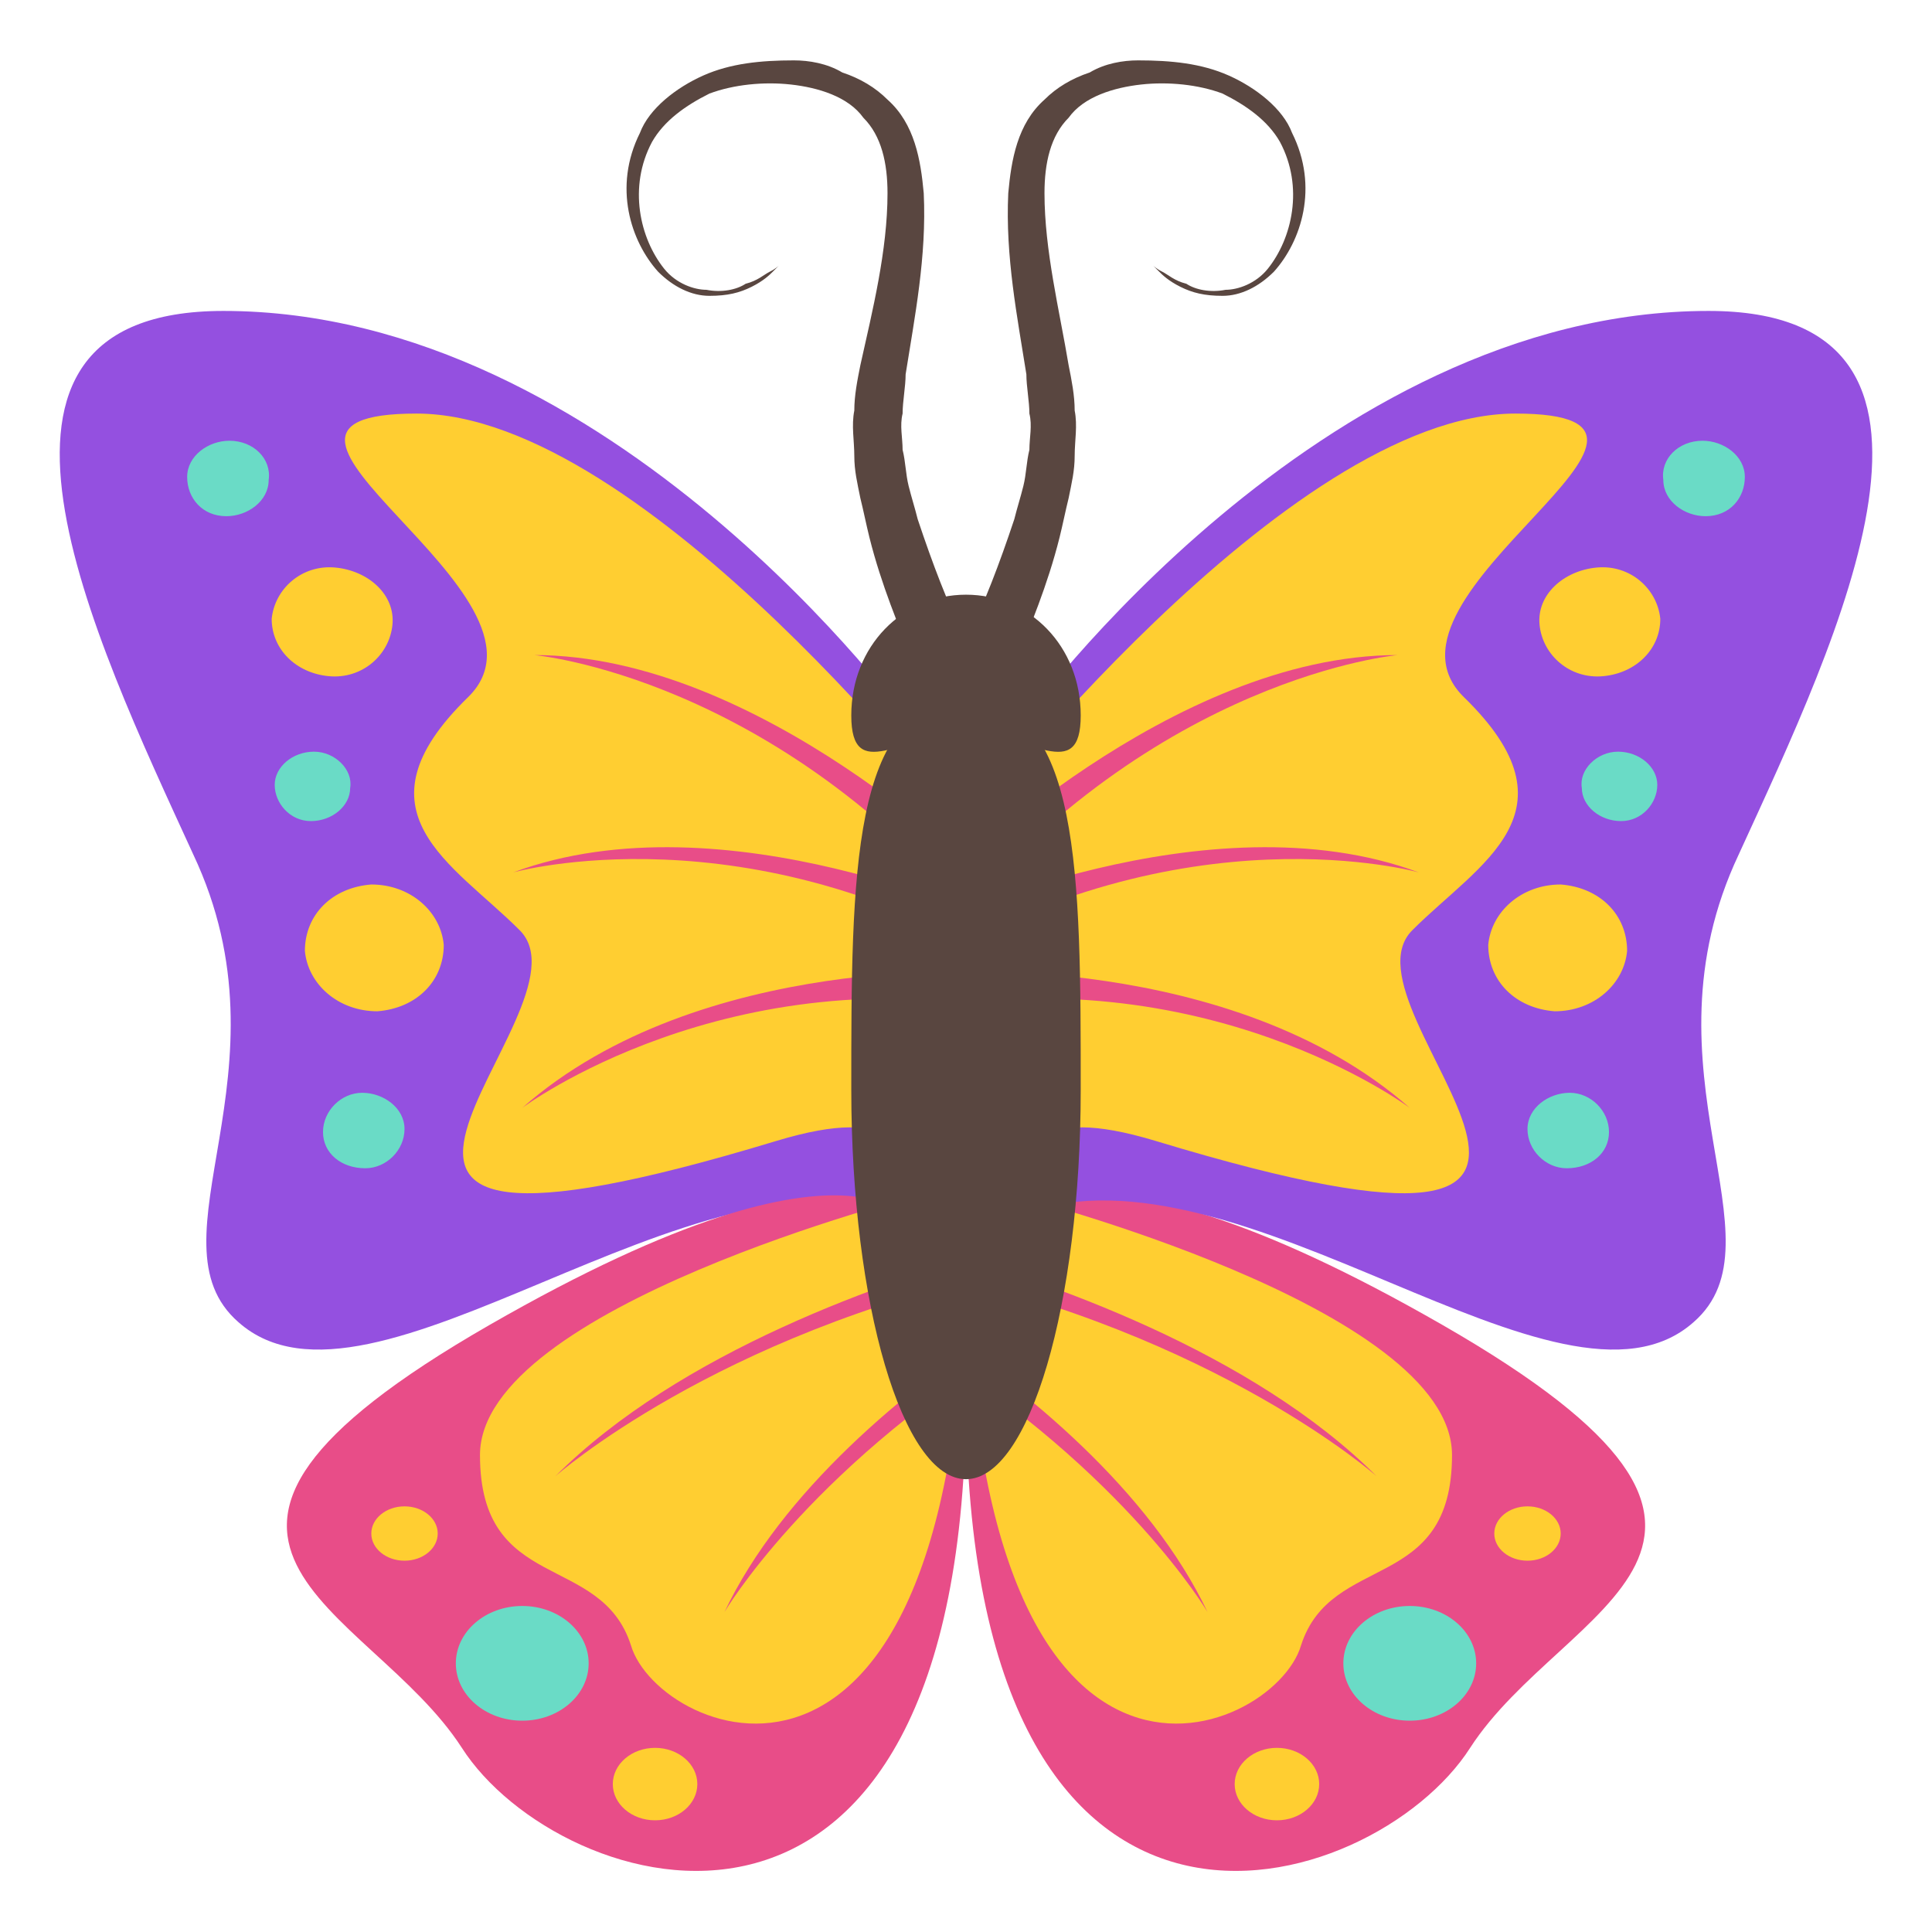
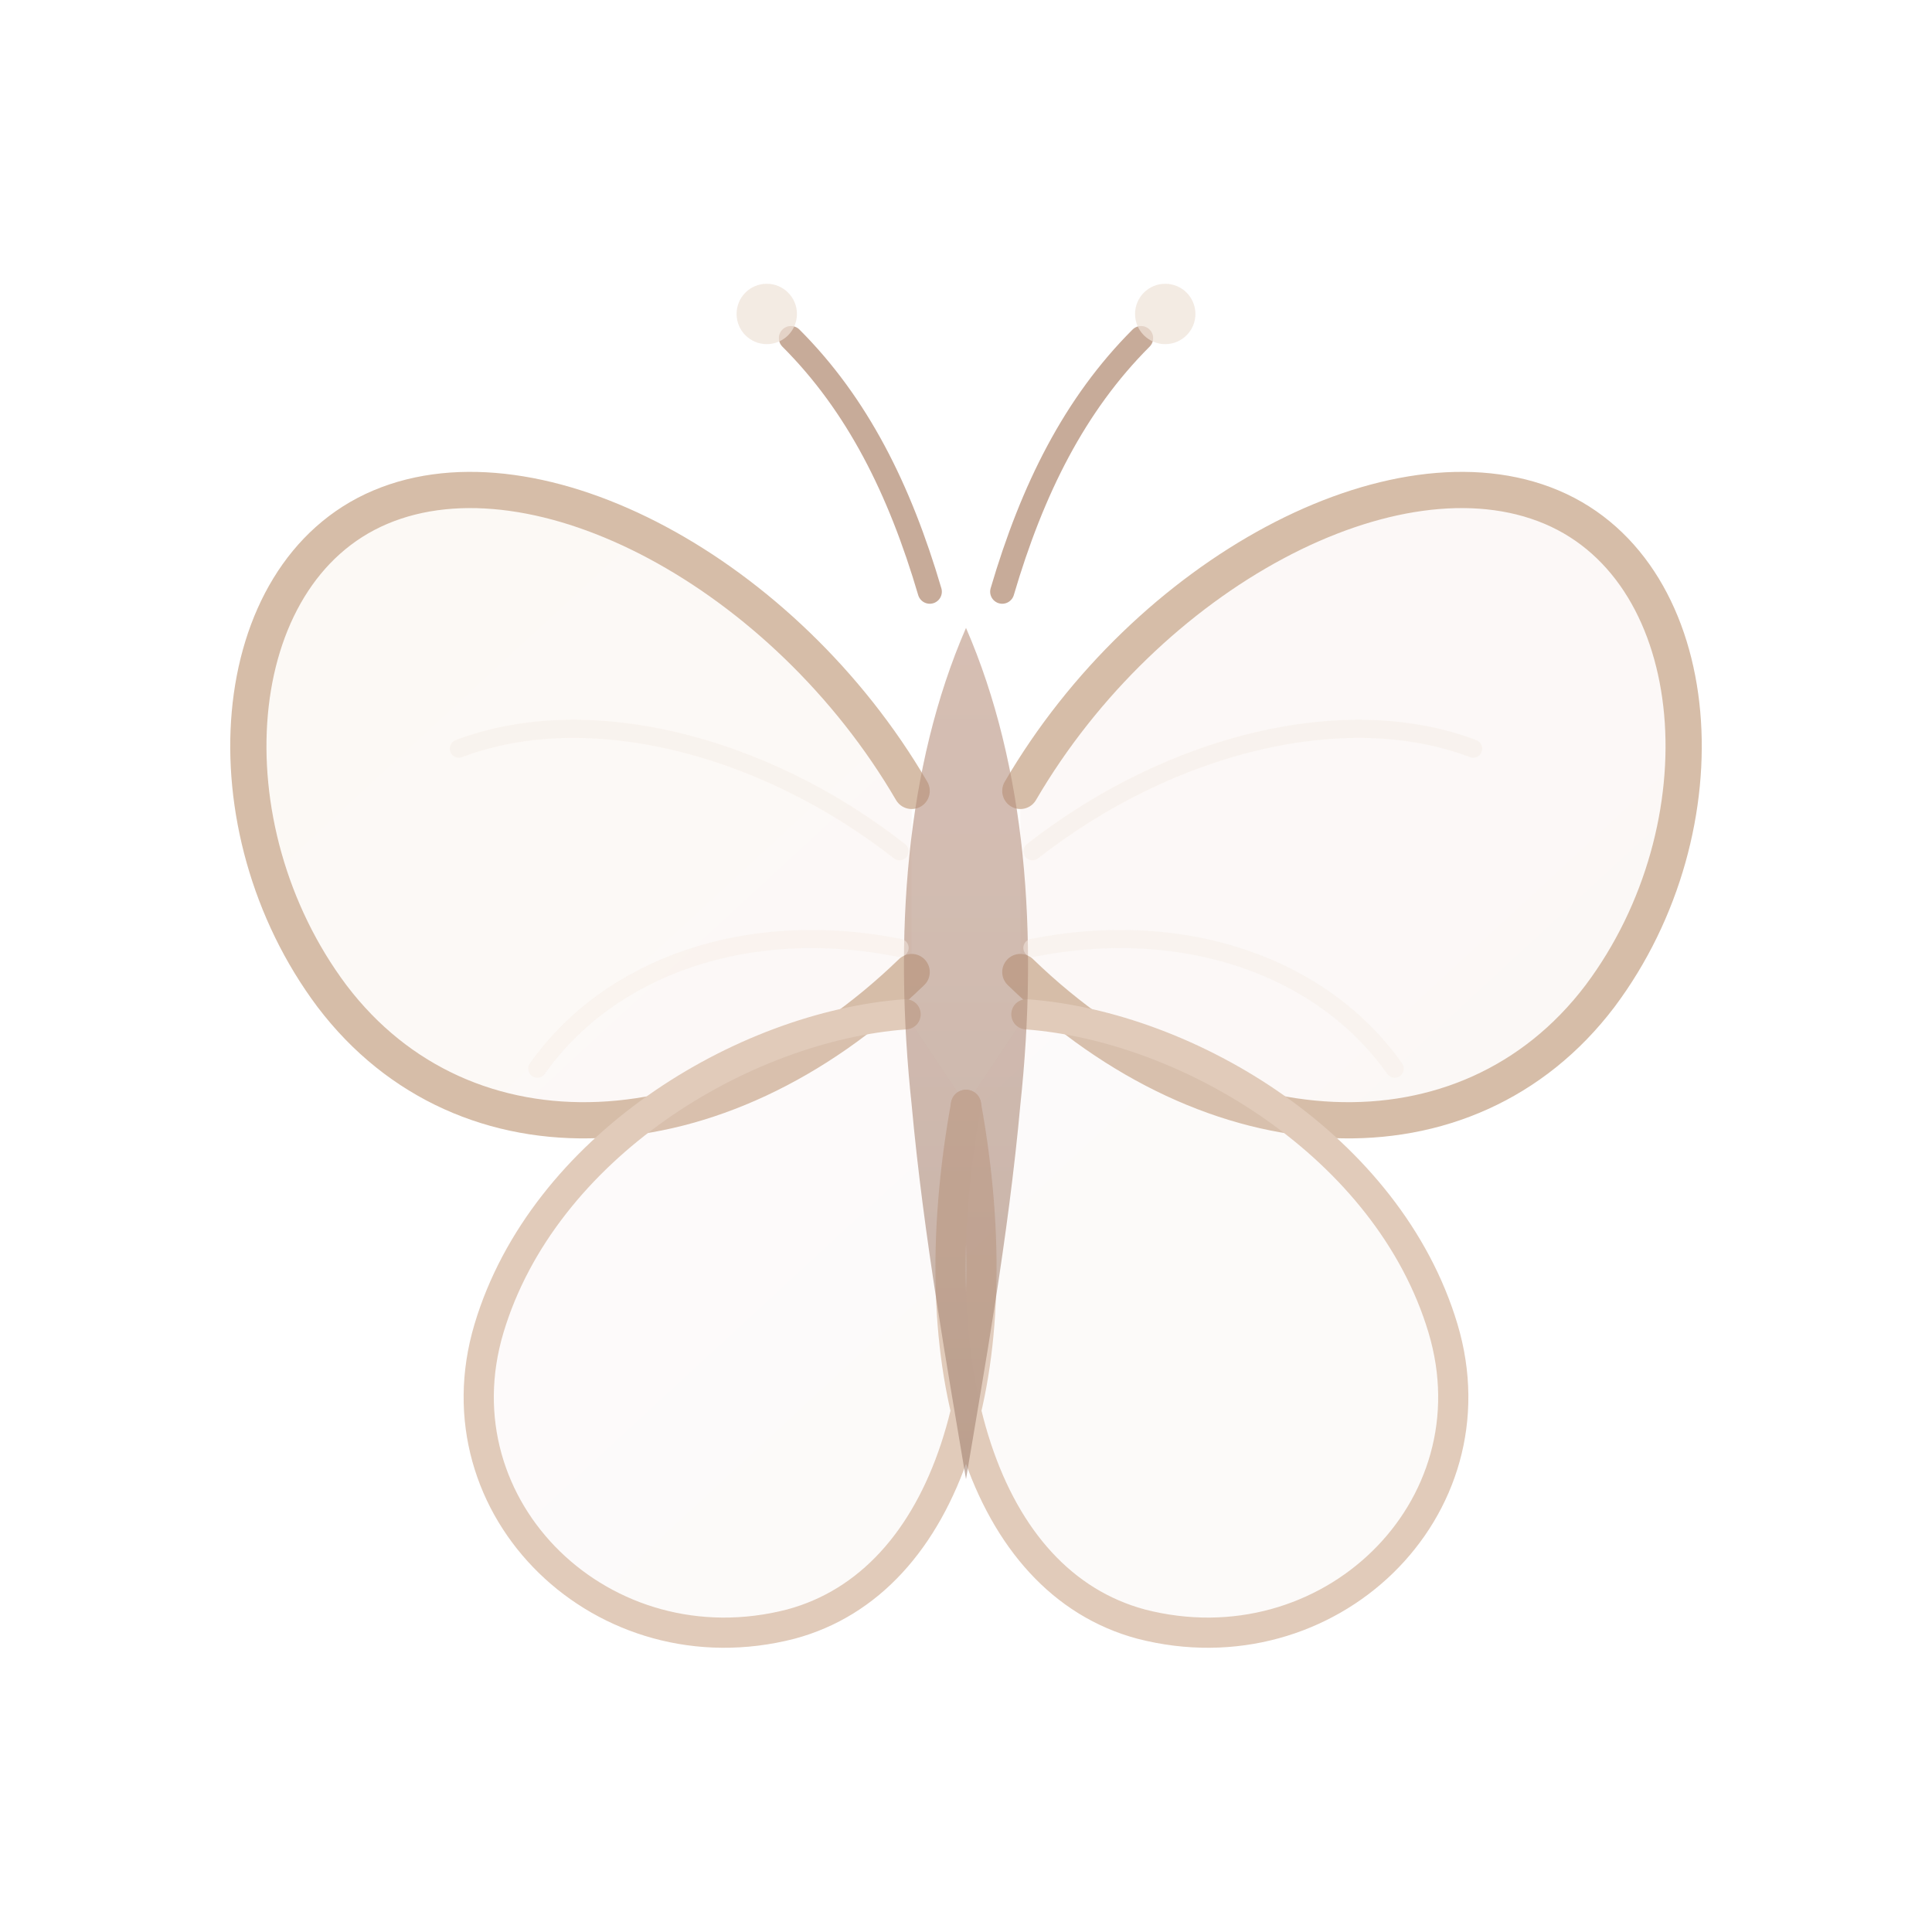
- <svg xmlns="http://www.w3.org/2000/svg" width="800px" height="800px" viewBox="0 0 64 64" aria-hidden="true" role="img" class="iconify iconify--emojione" preserveAspectRatio="xMidYMid meet">
-   <path d="M33.6 40.8s1.5-4.2 14.2 3.1c12.7 7.3 4 9.2.9 14c-3.2 5-16.7 9.2-16.7-11.7v-5.5h1.6z" fill="#e84d88">
- 
- </path>
-   <g fill="#9450e0">
-     <path d="M56.6 10.3c9.5 0 4.3 10.8 1 18c-3.4 7.2 1.6 12.8-1.5 15.5c-4.4 3.9-15-6.2-22.2-3.6V23.9s9.8-13.6 22.7-13.6">
- 
- </path>
-     <path d="M7.4 10.3c-9.5 0-4.3 10.8-1 18c3.4 7.2-1.6 12.8 1.5 15.5c4.4 3.9 15-6.2 22.2-3.6V23.9S20.3 10.3 7.4 10.3">
- 
- </path>
-   </g>
-   <path d="M30.4 40.8s-1.5-4.2-14.2 3.1c-12.7 7.3-4 9.2-.9 14c3.2 5 16.7 9.2 16.7-11.7v-5.5h-1.6z" fill="#e84d88">
- 
- </path>
-   <g fill="#ffce31">
-     <path d="M32 27.5S21.4 13.7 13.8 13.7c-7.4 0 5.2 6 1.7 9.4c-3.9 3.8-.5 5.5 1.7 7.7c2.8 2.7-10.3 12.7 8.5 7c4.3-1.3 3.7.6 6.3.6V27.5">
- 
- </path>
-     <path d="M32 27.5s10.6-13.8 18.2-13.8c7.4 0-5.2 6-1.7 9.4c3.9 3.8.5 5.5-1.7 7.7c-2.8 2.7 10.3 12.7-8.5 7c-4.3-1.3-3.7.6-6.3.6V27.5">
- 
- </path>
-   </g>
-   <path d="M8.9 15.9c0 .7-.7 1.2-1.4 1.2c-.8 0-1.3-.6-1.3-1.3c0-.7.7-1.2 1.4-1.2c.8 0 1.4.6 1.3 1.3" fill="#6adbc6">
- 
- </path>
-   <path d="M13 20.7c-.1 1-1 1.8-2.1 1.7c-1.1-.1-1.9-.9-1.9-1.9c.1-1 1-1.8 2.1-1.7c1.1.1 2 .9 1.9 1.9" fill="#ffce31">
- 
- </path>
-   <path d="M11.6 26.1c0 .6-.6 1.1-1.3 1.1c-.7 0-1.2-.6-1.2-1.2s.6-1.1 1.3-1.1c.7 0 1.3.6 1.2 1.2" fill="#6adbc6">
- 
- </path>
-   <path d="M14.7 31.3c0 1.2-.9 2.1-2.2 2.2c-1.3 0-2.3-.9-2.4-2c0-1.2.9-2.1 2.2-2.2c1.3 0 2.3.9 2.4 2" fill="#ffce31">
- 
- </path>
-   <g fill="#6adbc6">
-     <path d="M13.4 37.4c0 .7-.6 1.3-1.3 1.3c-.8 0-1.4-.5-1.4-1.2s.6-1.3 1.3-1.3c.7 0 1.4.5 1.4 1.2">
- 
- </path>
-     <path d="M55.1 15.9c0 .7.7 1.2 1.4 1.2c.8 0 1.3-.6 1.3-1.3c0-.7-.7-1.2-1.4-1.2c-.8 0-1.4.6-1.3 1.3">
- 
- </path>
-   </g>
-   <path d="M51 20.7c.1 1 1 1.8 2.1 1.7c1.1-.1 1.9-.9 1.9-1.9c-.1-1-1-1.8-2.1-1.7c-1.1.1-2 .9-1.9 1.9" fill="#ffce31">
- 
- </path>
-   <path d="M52.4 26.1c0 .6.6 1.1 1.3 1.1c.7 0 1.2-.6 1.2-1.2s-.6-1.1-1.3-1.1c-.7 0-1.3.6-1.2 1.2" fill="#6adbc6">
- 
- </path>
-   <path d="M49.3 31.3c0 1.2.9 2.1 2.2 2.2c1.3 0 2.3-.9 2.4-2c0-1.2-.9-2.1-2.2-2.2c-1.3 0-2.3.9-2.4 2" fill="#ffce31">
- 
- </path>
-   <path d="M50.6 37.4c0 .7.6 1.3 1.3 1.3c.8 0 1.4-.5 1.4-1.2s-.6-1.3-1.3-1.3c-.7 0-1.4.5-1.4 1.2" fill="#6adbc6">
- 
- </path>
-   <g fill="#e84d88">
-     <path d="M32.6 29.1s-7.4-7.4-14.9-7.4c0 0 8 .7 14.9 9.1v-1.7">
- 
- </path>
-     <path d="M33 32.2s-9.8-.7-15.7 4.5c0 0 6.8-5.1 16.6-3.2l-.9-1.3">
- 
- </path>
-     <path d="M33.1 30.6S24 26.3 17 28.9c0 0 7.8-2.2 16.6 3.2l-.5-1.5">
- 
- </path>
-     <path d="M31.4 29.1s7.4-7.4 14.9-7.4c0 0-8 .7-14.9 9.1v-1.7">
- 
- </path>
-     <path d="M31 32.2s9.8-.7 15.7 4.5c0 0-6.8-5.1-16.6-3.2l.9-1.3">
- 
- </path>
-     <path d="M30.9 30.6S40 26.3 47 28.9c0 0-7.8-2.2-16.6 3.2l.5-1.5">
- 
- </path>
-   </g>
-   <g fill="#ffce31">
-     <path d="M30.4 39.6s-14.5 3.7-14.5 8.6c0 4.6 4 3.2 5 6.3c.9 3.1 11.1 7.4 11.1-13.7l-1.6-1.2">
- 
- </path>
-     <ellipse cx="13.4" cy="50.8" rx="1.1" ry=".9">
- 
- </ellipse>
-   </g>
-   <ellipse cx="17.3" cy="55.1" rx="2.2" ry="1.9" fill="#6adbc6">
- 
- </ellipse>
-   <g fill="#ffce31">
-     <ellipse cx="21.7" cy="59.1" rx="1.4" ry="1.2">
- 
- </ellipse>
-     <path d="M33.6 39.6s14.5 3.7 14.5 8.6c0 4.6-4 3.2-5 6.3c-.9 3.1-11.1 7.4-11.1-13.7l1.6-1.2">
- 
- </path>
-     <ellipse cx="50.6" cy="50.8" rx="1.1" ry=".9">
- 
- </ellipse>
-   </g>
-   <ellipse cx="46.7" cy="55.1" rx="2.2" ry="1.9" fill="#6adbc6">
- 
- </ellipse>
-   <ellipse cx="42.3" cy="59.1" rx="1.4" ry="1.2" fill="#ffce31">
- 
- </ellipse>
-   <g fill="#e84d88">
-     <path d="M33.4 41.3c-4.1 1.1-10.9 3.5-15 7.6c0 0 5.3-4.7 15-6.8v-.8">
- 
- </path>
-     <path d="M33.4 43.8C30 46 25.9 49.4 24 53.4c0 0 2.7-4.6 9.4-8.8v-.8">
- 
- </path>
-     <path d="M30.6 41.3c4.1 1.1 10.9 3.5 15 7.6c0 0-5.3-4.7-15-6.8v-.8">
- 
- </path>
-     <path d="M30.6 43.8c3.4 2.2 7.5 5.6 9.4 9.6c0 0-2.7-4.6-9.4-8.8v-.8">
- 
- </path>
-   </g>
-   <g fill="#594640">
-     <path d="M35.8 36.1c0 7.1-1.7 12.9-3.8 12.9s-3.8-5.8-3.8-12.9c0-7.1 0-12.9 3.8-12.9s3.8 5.8 3.8 12.9">
- 
- </path>
-     <path d="M35.8 23.7c0 2.3-1.7.6-3.8.6s-3.8 1.7-3.8-.6s1.7-4 3.8-4s3.8 1.7 3.8 4">
- 
- </path>
-     <path d="M31.9 21c-.5-1-1-2.3-1.5-3.8c-.1-.4-.2-.7-.3-1.1c-.1-.4-.1-.8-.2-1.2c0-.4-.1-.8 0-1.2c0-.4.1-.9.1-1.3c.3-1.9.7-3.9.6-6c-.1-1.1-.3-2.3-1.2-3.1c-.4-.4-.9-.7-1.5-.9c-.5-.3-1.1-.4-1.6-.4c-1.1 0-2.1.1-3 .5c-.9.4-1.8 1.1-2.1 1.9c-.9 1.8-.3 3.6.6 4.6c.5.5 1.1.8 1.7.8c.6 0 1-.1 1.4-.3c.4-.2.6-.4.7-.5l.2-.2s-.1.1-.3.2s-.4.3-.8.4c-.3.2-.8.3-1.3.2c-.4 0-1-.2-1.4-.7c-.8-1-1.2-2.7-.4-4.2c.4-.7 1.1-1.2 1.9-1.6c.8-.3 1.8-.4 2.7-.3c.9.1 1.9.4 2.4 1.1c.6.6.8 1.5.8 2.5c0 1.9-.5 3.9-.9 5.7c-.1.5-.2 1-.2 1.5c-.1.5 0 1 0 1.5s.1.9.2 1.4c.1.4.2.9.3 1.3c.4 1.6 1 3 1.4 4c.3.7.9 1 1.4.8c.4-.2.5-.9.3-1.6">
- 
- </path>
-     <path d="M32.1 21c.5-1 1-2.3 1.5-3.8c.1-.4.2-.7.3-1.1c.1-.4.1-.8.2-1.2c0-.4.1-.8 0-1.2c0-.4-.1-.9-.1-1.3c-.3-1.9-.7-3.9-.6-6c.1-1.1.3-2.3 1.2-3.1c.4-.4.9-.7 1.5-.9c.5-.3 1.1-.4 1.6-.4c1.1 0 2.1.1 3 .5c.9.4 1.8 1.1 2.1 1.9c.9 1.8.3 3.6-.6 4.6c-.5.5-1.1.8-1.7.8c-.6 0-1-.1-1.4-.3c-.4-.2-.6-.4-.7-.5l-.2-.2s.1.1.3.2s.4.3.8.4c.3.2.8.3 1.3.2c.4 0 1-.2 1.4-.7c.8-1 1.2-2.7.4-4.2c-.4-.7-1.1-1.2-1.9-1.6c-.8-.3-1.8-.4-2.7-.3c-.9.1-1.9.4-2.4 1.1c-.6.6-.8 1.5-.8 2.5c0 1.9.5 3.9.8 5.7c.1.5.2 1 .2 1.5c.1.5 0 1 0 1.5s-.1.9-.2 1.4c-.1.4-.2.9-.3 1.3c-.4 1.6-1 3-1.4 4c-.3.7-.9 1-1.4.8c-.3-.2-.4-.9-.2-1.6">
- 
- </path>
+ <svg xmlns="http://www.w3.org/2000/svg" width="320" height="320" viewBox="0 0 320 320" fill="none">
+   <defs>
+     <linearGradient id="wingGradient" x1="64" y1="56" x2="256" y2="264" gradientUnits="userSpaceOnUse">
+       <stop offset="0" stop-color="#E9D4AF" />
+       <stop offset="0.5" stop-color="#E7C8BE" />
+       <stop offset="1" stop-color="#D9CCB4" />
+     </linearGradient>
+     <linearGradient id="bodyGradient" x1="160" y1="72" x2="160" y2="250" gradientUnits="userSpaceOnUse">
+       <stop offset="0" stop-color="#A56A4E" />
+       <stop offset="1" stop-color="#7C5038" />
+     </linearGradient>
+   </defs>
+   <g opacity="0.72">
+     <path d="M151 131C130 95 89 73 63 84C37 95 34 137 55 165C77 194 119 192 151 161" fill="url(#wingGradient)" fill-opacity="0.18" stroke="#C6A487" stroke-width="6" stroke-linecap="round" stroke-linejoin="round" />
+     <path d="M150 168C123 170 90 190 81 220C72 250 100 277 131 269C157 262 168 227 160 183" fill="url(#wingGradient)" fill-opacity="0.12" stroke="#D5B7A0" stroke-width="5" stroke-linecap="round" stroke-linejoin="round" />
+     <path d="M169 131C190 95 231 73 257 84C283 95 286 137 265 165C243 194 201 192 169 161" fill="url(#wingGradient)" fill-opacity="0.18" stroke="#C6A487" stroke-width="6" stroke-linecap="round" stroke-linejoin="round" />
+     <path d="M170 168C197 170 230 190 239 220C248 250 220 277 189 269C163 262 152 227 160 183" fill="url(#wingGradient)" fill-opacity="0.12" stroke="#D5B7A0" stroke-width="5" stroke-linecap="round" stroke-linejoin="round" />
+     <path d="M160 104C150 127 148 155 151 183C153 205 157 227 160 245C163 227 167 205 169 183C172 155 170 127 160 104Z" fill="url(#bodyGradient)" fill-opacity="0.58" />
+     <path d="M154 98C149 81 142 67 131 56" stroke="#B28A72" stroke-width="4" stroke-linecap="round" />
+     <path d="M166 98C171 81 178 67 189 56" stroke="#B28A72" stroke-width="4" stroke-linecap="round" />
+     <circle cx="127" cy="52" r="5" fill="#E9D8CB" fill-opacity="0.72" />
+     <circle cx="193" cy="52" r="5" fill="#E9D8CB" fill-opacity="0.72" />
+     <path d="M149 141C126 123 97 116 76 124" stroke="#F2E7DC" stroke-width="3" stroke-linecap="round" opacity="0.52" />
+     <path d="M149 157C124 152 101 160 89 177" stroke="#F2E7DC" stroke-width="3" stroke-linecap="round" opacity="0.46" />
+     <path d="M171 141C194 123 223 116 244 124" stroke="#F2E7DC" stroke-width="3" stroke-linecap="round" opacity="0.52" />
+     <path d="M171 157C196 152 219 160 231 177" stroke="#F2E7DC" stroke-width="3" stroke-linecap="round" opacity="0.46" />
  </g>
</svg>
